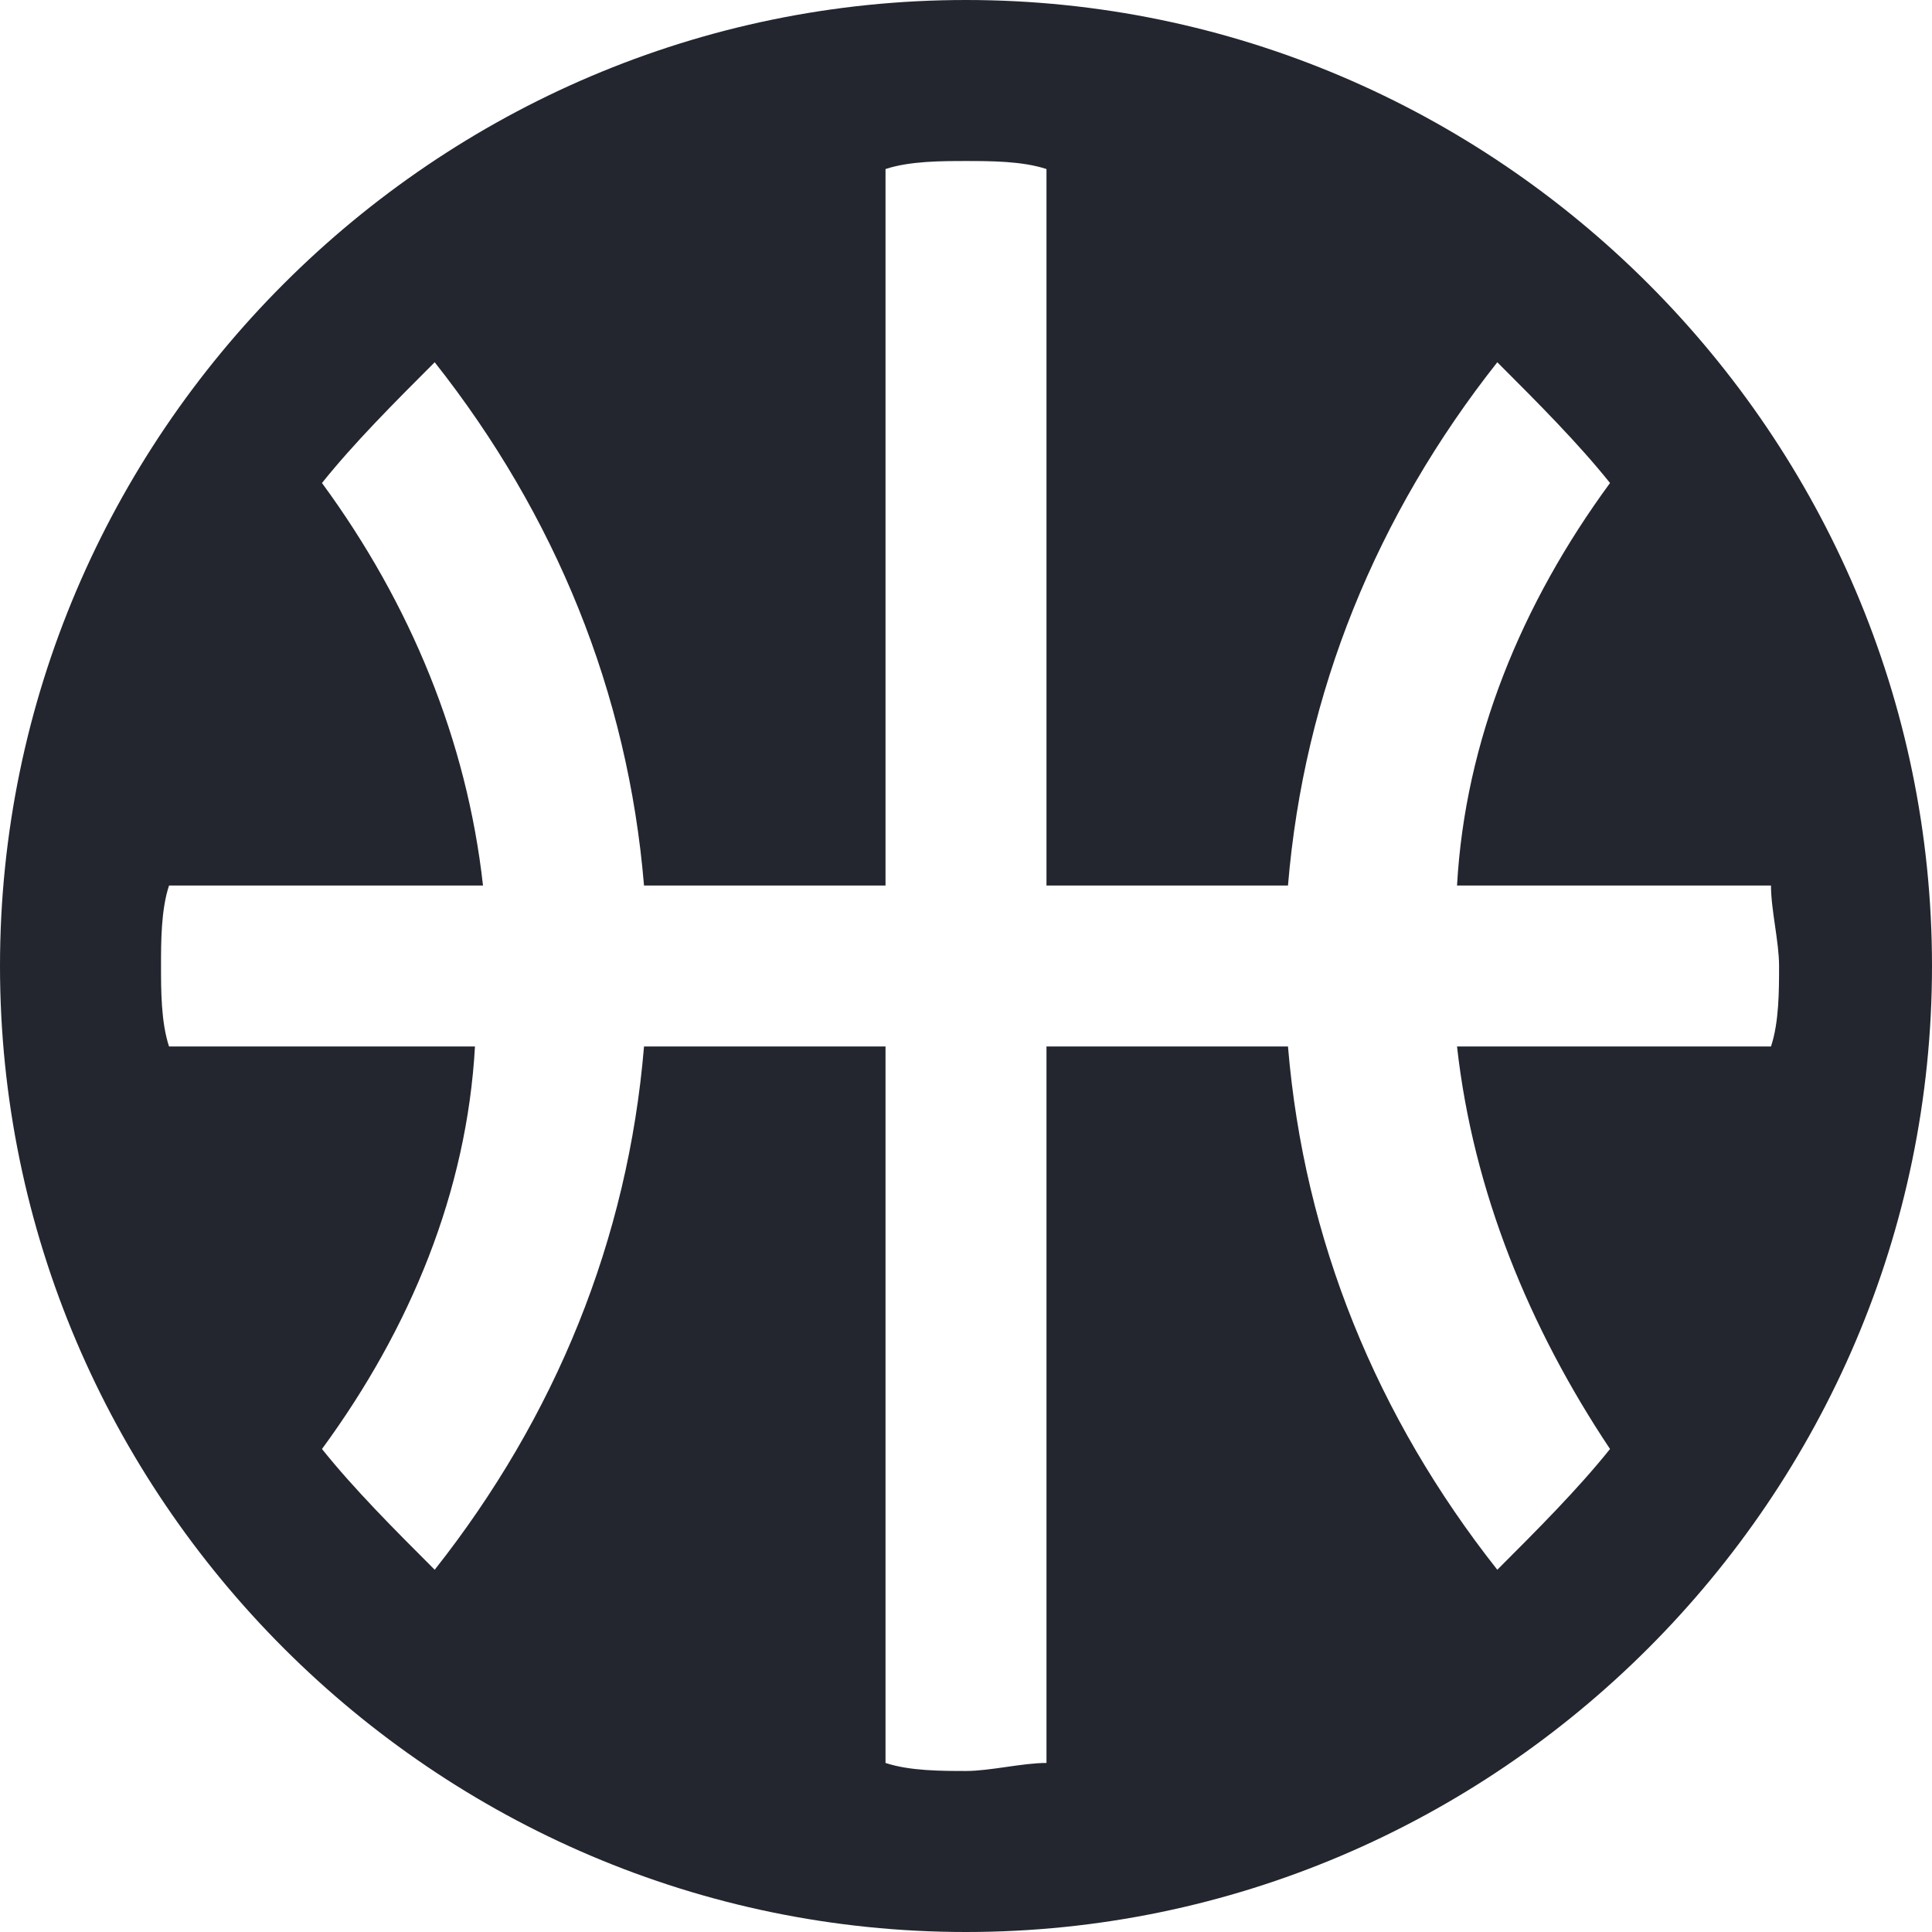
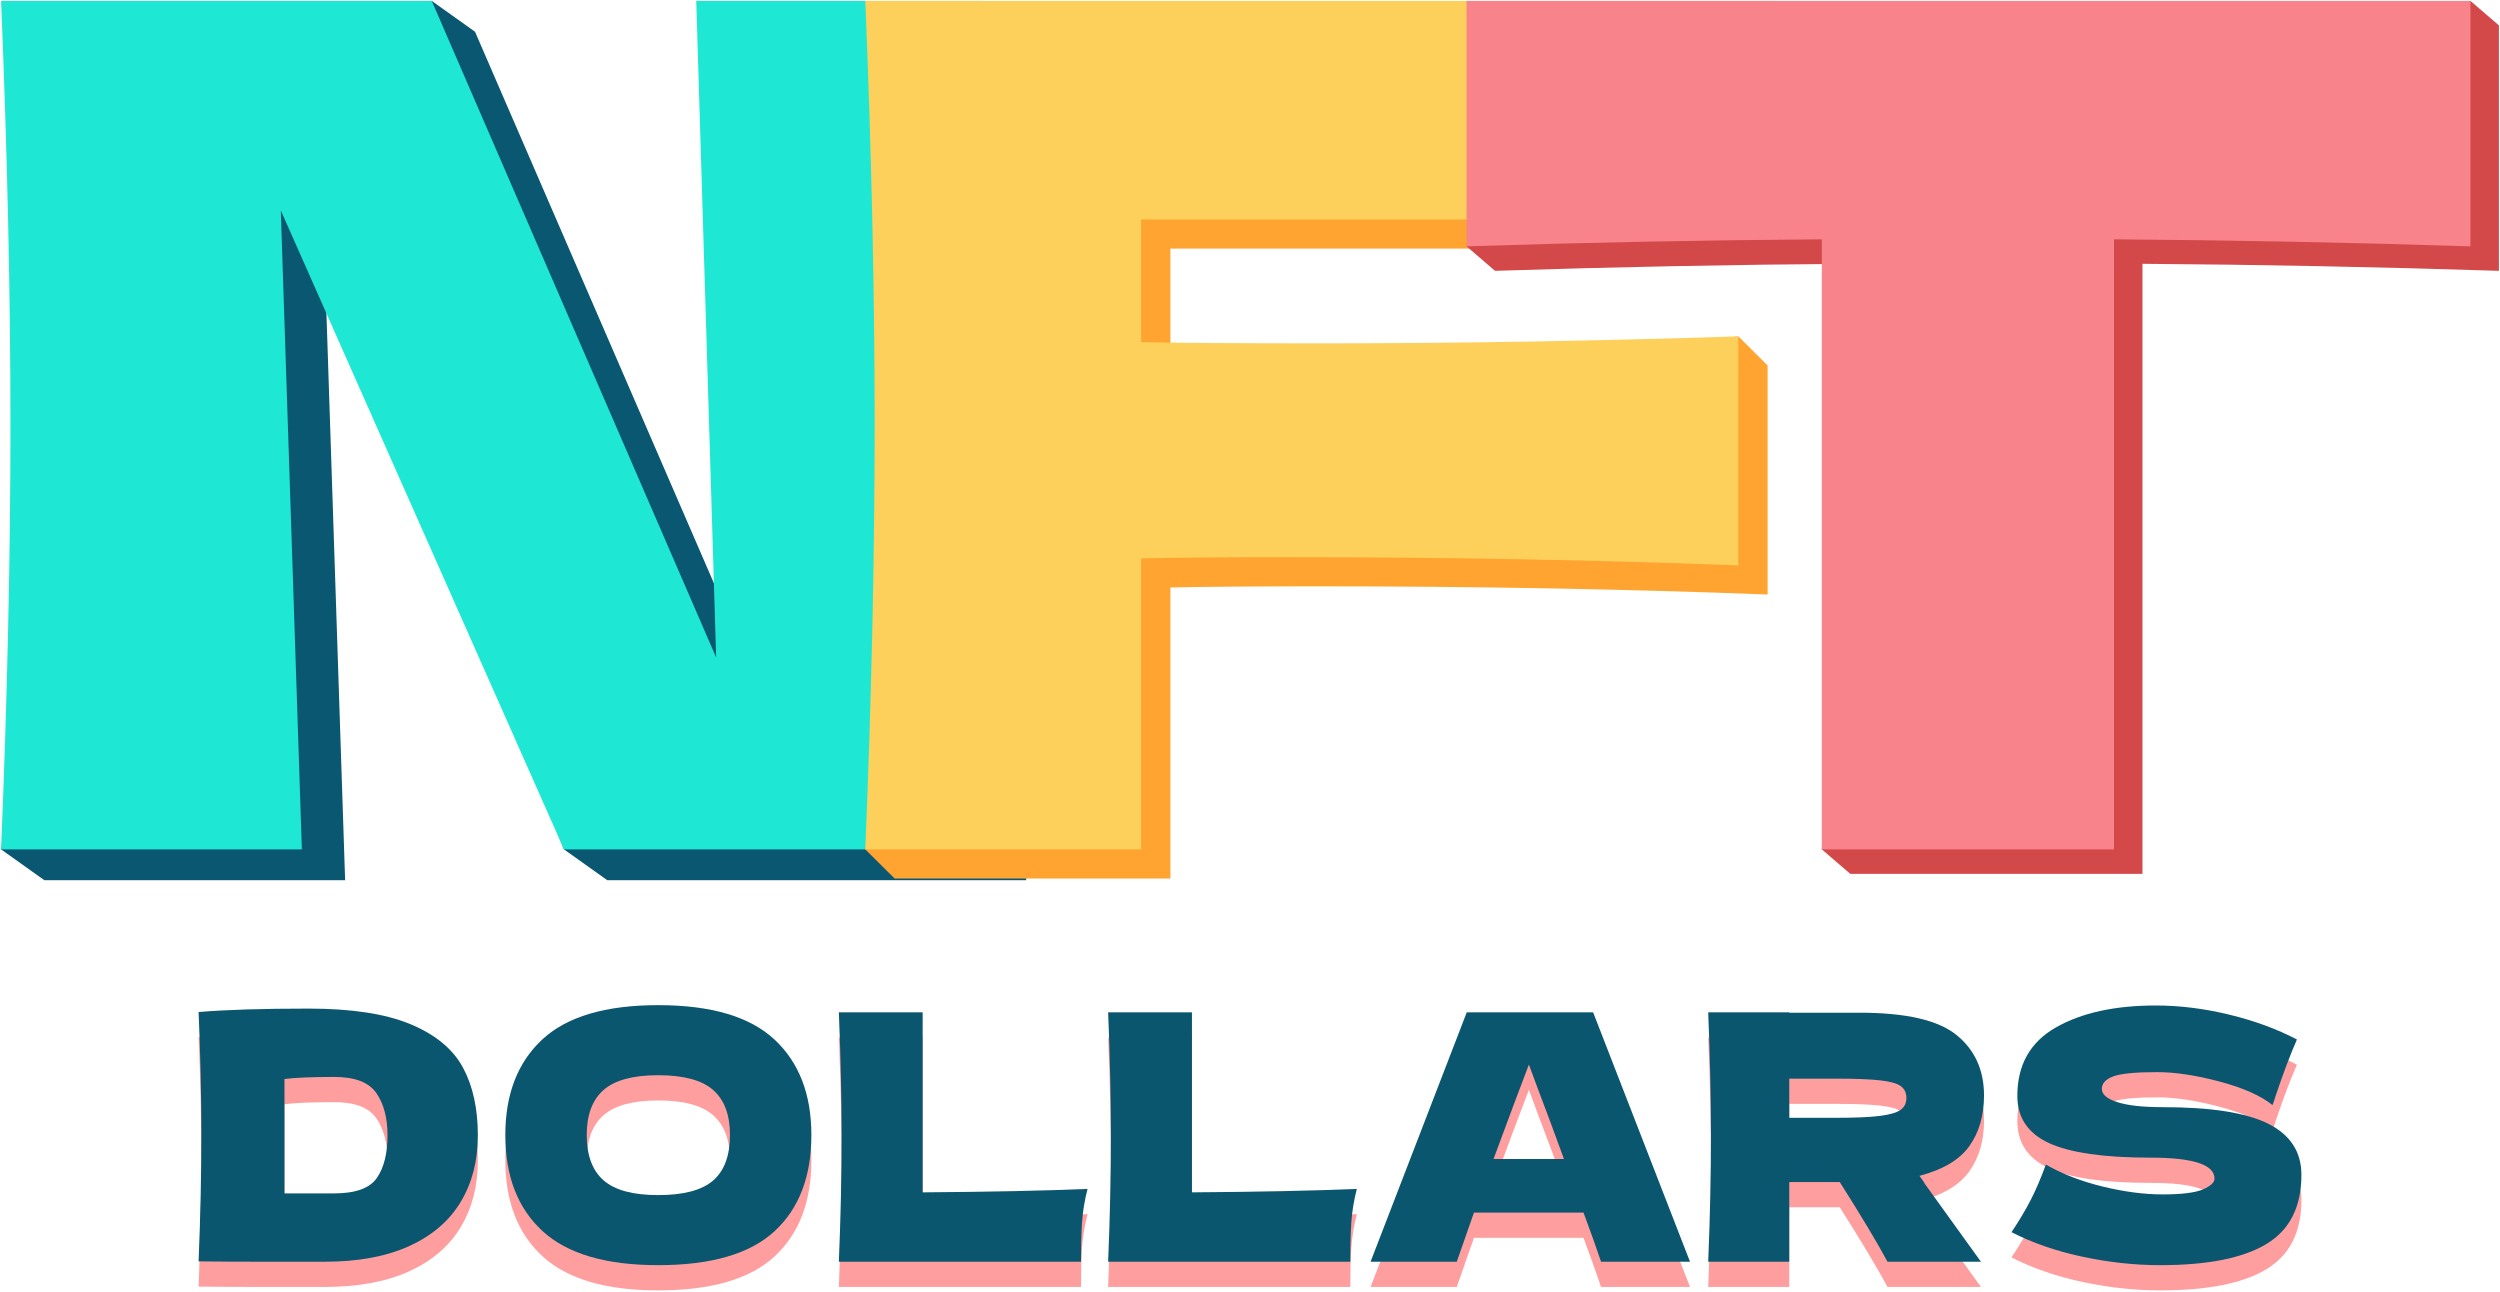
- <svg xmlns="http://www.w3.org/2000/svg" width="32" height="32" viewBox="0 0 32 32" fill="none">
-   <path d="M16 0C7.2 0 0 7.2 0 16C0 24.8 7.2 32 16 32C24.8 32 32 24.8 32 16C32 7.2 24.8 0 16 0ZM24.133 17.333C24.4 19.733 25.333 22 26.667 24C26.133 24.667 25.467 25.333 24.8 26C22.8 23.467 21.6 20.533 21.333 17.333H17.333V29.2C16.933 29.2 16.4 29.333 16 29.333C15.6 29.333 15.067 29.333 14.667 29.2V17.333H10.667C10.4 20.533 9.2 23.467 7.2 26C6.533 25.333 5.867 24.667 5.333 24C6.8 22 7.733 19.733 7.867 17.333H2.8C2.667 16.933 2.667 16.4 2.667 16C2.667 15.6 2.667 15.067 2.8 14.667H8C7.733 12.267 6.8 10 5.333 8C5.867 7.333 6.533 6.667 7.2 6C9.2 8.533 10.4 11.467 10.667 14.667H14.667V2.8C15.067 2.667 15.6 2.667 16 2.667C16.4 2.667 16.933 2.667 17.333 2.8V14.667H21.333C21.6 11.467 22.8 8.533 24.8 6C25.467 6.667 26.133 7.333 26.667 8C25.2 10 24.267 12.267 24.133 14.667H29.333C29.333 15.067 29.467 15.6 29.467 16C29.467 16.4 29.467 16.933 29.333 17.333H24.133Z" fill="#23262F" />
+ <svg xmlns="http://www.w3.org/2000/svg" width="912" height="471" viewBox="0 0 912 471" fill="none">
+   <path d="M374.372 11.578C372.38 59.678 371.383 111.194 371.383 166.125C371.383 221.341 372.38 272.999 374.372 321.1H221.532L205.748 309.857L118.216 87.998L125.9 321.1H16.18L0.396 309.857C0.396 309.857 19.596 210.947 19.596 166.125C19.596 118.31 18.457 66.794 16.18 11.578L157.506 0.335L173.289 11.578L277.032 251.084L269.775 11.578H374.372Z" fill="#0A5771" />
+   <path d="M358.588 0.335C356.596 48.436 355.6 99.952 355.6 154.883C355.6 210.098 356.596 261.757 358.588 309.857H205.748L102.432 76.755L110.117 309.857H0.396C2.673 254.641 3.812 202.983 3.812 154.883C3.812 107.067 2.673 55.551 0.396 0.335H157.506L261.249 239.841L253.991 0.335H358.588Z" fill="#1EE7D4" />
+   <path d="M658.896 90.681H426.968V135.446C441.463 135.731 463.206 135.873 492.198 135.873C539.288 135.873 634.135 122.694 634.135 122.694L644.827 133.315V216.877C593.098 214.888 538.526 213.893 481.113 213.893C457.238 213.893 439.19 214.035 426.968 214.319V320.478H326.352L315.66 309.857C315.66 309.857 329.762 210.654 329.762 165.716C329.762 117.682 328.626 66.095 326.352 10.956H658.896V90.681Z" fill="#FFA430" />
+   <path d="M648.204 80.06H416.276V124.826C430.771 125.11 452.514 125.252 481.506 125.252C531.529 125.252 582.406 124.4 634.135 122.694V206.257C582.406 204.267 527.834 203.272 470.421 203.272C446.546 203.272 428.497 203.414 416.276 203.699V309.857H315.66C317.934 254.717 319.07 203.13 319.07 155.096C319.07 107.062 317.934 55.475 315.66 0.335H648.204V80.06Z" fill="#FDD05B" />
+   <path d="M911.604 98.796C866.98 97.375 823.636 96.522 781.571 96.238V318.787H674.986L664.602 309.857L674.986 96.238C632.636 96.522 589.434 97.375 545.379 98.796L534.995 89.866L545.379 9.265L901.22 0.335L911.604 9.265V98.796Z" fill="#D34949" />
+   <path d="M901.22 89.866C856.597 88.445 813.252 87.592 771.187 87.308V309.857H664.602V87.308C622.252 87.592 579.05 88.445 534.995 89.866V0.335H901.22V89.866Z" fill="#F8838B" />
+   <path d="M112.545 377.132C128.25 377.132 140.655 379.032 149.76 382.833C158.866 386.634 165.235 391.897 168.869 398.621C172.503 405.346 174.32 413.595 174.32 423.369C174.32 432.641 172.231 440.744 168.054 447.677C163.878 454.611 157.612 459.978 149.259 463.779C140.906 467.58 130.631 469.48 118.434 469.48H95.755C88.07 469.48 80.301 469.438 72.448 469.355C73.117 452.898 73.451 437.57 73.451 423.369C73.451 409 73.117 394.006 72.448 378.385C82.389 377.55 95.755 377.132 112.545 377.132ZM121.943 444.545C129.712 444.545 134.891 442.665 137.48 438.906C140.07 435.147 141.365 429.968 141.365 423.369C141.365 417.02 140.008 411.882 137.292 407.956C134.578 404.03 129.461 402.067 121.943 402.067C113.84 402.067 107.784 402.318 103.774 402.819V444.545H121.943Z" fill="#FF9E9F" />
+   <path d="M240.104 470.732C220.974 470.732 206.898 466.576 197.876 458.264C188.855 449.952 184.344 438.278 184.344 423.242C184.344 408.373 188.834 396.762 197.814 388.408C206.794 380.054 220.89 375.878 240.104 375.878C259.4 375.878 273.538 380.054 282.518 388.408C291.498 396.762 295.988 408.373 295.988 423.242C295.988 438.362 291.519 450.057 282.581 458.327C273.643 466.597 259.484 470.732 240.104 470.732ZM240.104 445.17C249.376 445.17 256.059 443.395 260.152 439.845C264.245 436.294 266.292 430.76 266.292 423.242C266.292 415.891 264.245 410.42 260.152 406.828C256.059 403.236 249.376 401.44 240.104 401.44C230.914 401.44 224.274 403.236 220.18 406.828C216.087 410.42 214.04 415.891 214.04 423.242C214.04 430.677 216.087 436.19 220.18 439.782C224.274 443.374 230.914 445.17 240.104 445.17Z" fill="#FF9E9F" />
+   <path d="M336.586 444.168C360.812 444.001 380.86 443.583 396.732 442.915C395.646 447.175 394.978 451.268 394.727 455.195C394.476 459.121 394.351 463.882 394.351 469.479H306.013C306.681 453.273 307.015 438.112 307.015 423.994C307.015 409.877 306.681 394.715 306.013 378.51H336.586V444.168Z" fill="#FF9E9F" />
+   <path d="M434.824 444.168C459.049 444.001 479.098 443.583 494.969 442.915C493.883 447.175 493.215 451.268 492.964 455.195C492.714 459.121 492.588 463.882 492.588 469.479H404.25C404.918 453.273 405.252 438.112 405.252 423.994C405.252 409.877 404.918 394.715 404.25 378.51H434.824V444.168Z" fill="#FF9E9F" />
+   <path d="M584.06 469.476C582.473 464.714 580.343 458.742 577.67 451.558H537.698L531.433 469.476H499.982L535.067 378.506H581.178L616.514 469.476H584.06ZM570.528 432.01C567.353 423.239 564.095 414.468 560.754 405.697L557.746 397.552C554.823 405.154 550.521 416.64 544.84 432.01H570.528Z" fill="#FF9E9F" />
+   <path d="M723.772 408.832C723.772 416.1 721.997 422.239 718.446 427.252C714.896 432.264 708.819 435.897 700.215 438.153C701.217 439.489 701.928 440.534 702.345 441.285L722.644 469.478H688.562C684.886 462.628 679.08 452.938 671.145 440.408H652.725V469.478H623.154C623.822 453.272 624.156 438.111 624.156 423.994C624.156 409.876 623.822 394.714 623.154 378.509H652.725V378.634H678.412C695.286 378.634 707.065 381.349 713.748 386.779C720.43 392.208 723.772 399.56 723.772 408.832ZM652.725 402.692V416.976H669.641C676.742 416.976 682.109 416.747 685.742 416.288C689.376 415.828 691.903 415.097 693.323 414.095C694.744 413.092 695.454 411.63 695.454 409.709C695.454 407.871 694.785 406.451 693.449 405.449C692.112 404.446 689.606 403.736 685.93 403.318C682.255 402.901 676.825 402.692 669.641 402.692H652.725Z" fill="#FF9E9F" />
+   <path d="M733.796 458.704C736.636 454.444 738.996 450.476 740.876 446.8C742.755 443.125 744.572 438.864 746.326 434.019C752.257 437.444 759.149 440.118 767.001 442.039C774.854 443.96 782.163 444.921 788.929 444.921C795.863 444.921 800.75 444.315 803.59 443.104C806.43 441.892 807.85 440.577 807.85 439.157C807.85 434.061 800.081 431.513 784.544 431.513C767.502 431.513 755.139 429.738 747.454 426.188C739.769 422.638 735.926 416.895 735.926 408.959C735.926 397.682 740.604 389.37 749.96 384.024C759.316 378.677 771.47 376.004 786.423 376.004C795.111 376.004 804.028 377.111 813.175 379.325C822.322 381.538 830.572 384.566 837.923 388.409C835.5 393.922 832.952 400.647 830.279 408.583C829.778 410.254 829.36 411.507 829.026 412.342C824.766 408.917 818.334 406.056 809.73 403.759C801.125 401.462 793.524 400.313 786.924 400.313C778.988 400.313 773.642 400.835 770.886 401.879C768.129 402.923 766.751 404.448 766.751 406.453C766.751 408.458 768.651 410.066 772.452 411.277C776.253 412.488 781.745 413.094 788.929 413.094C806.639 413.094 819.503 415.12 827.522 419.171C835.542 423.222 839.552 429.425 839.552 437.778C839.552 449.473 835.291 457.89 826.771 463.027C818.25 468.164 805.344 470.733 788.052 470.733C778.78 470.733 769.34 469.71 759.734 467.663C750.127 465.616 741.481 462.63 733.796 458.704Z" fill="#FF9E9F" />
+   <path d="M112.545 367.932C128.25 367.932 140.655 369.832 149.76 373.633C158.866 377.434 165.235 382.697 168.869 389.421C172.503 396.146 174.32 404.395 174.32 414.169C174.32 423.441 172.231 431.544 168.054 438.477C163.878 445.411 157.612 450.778 149.259 454.579C140.906 458.38 130.631 460.28 118.434 460.28H95.755C88.07 460.28 80.301 460.238 72.448 460.155C73.117 443.698 73.451 428.37 73.451 414.169C73.451 399.8 73.117 384.806 72.448 369.185C82.389 368.35 95.755 367.932 112.545 367.932ZM121.943 435.345C129.712 435.345 134.891 433.465 137.48 429.706C140.07 425.947 141.365 420.768 141.365 414.169C141.365 407.82 140.008 402.682 137.292 398.756C134.578 394.83 129.461 392.867 121.943 392.867C113.84 392.867 107.784 393.118 103.774 393.619V435.345H121.943Z" fill="#0B566F" />
+   <path d="M240.104 461.532C220.974 461.532 206.898 457.376 197.876 449.064C188.855 440.752 184.344 429.078 184.344 414.042C184.344 399.173 188.834 387.562 197.814 379.208C206.794 370.854 220.89 366.678 240.104 366.678C259.4 366.678 273.538 370.854 282.518 379.208C291.498 387.562 295.988 399.173 295.988 414.042C295.988 429.162 291.519 440.857 282.581 449.127C273.643 457.397 259.484 461.532 240.104 461.532ZM240.104 435.97C249.376 435.97 256.059 434.195 260.152 430.645C264.245 427.094 266.292 421.56 266.292 414.042C266.292 406.691 264.245 401.22 260.152 397.628C256.059 394.036 249.376 392.24 240.104 392.24C230.914 392.24 224.274 394.036 220.18 397.628C216.087 401.22 214.04 406.691 214.04 414.042C214.04 421.477 216.087 426.99 220.18 430.582C224.274 434.174 230.914 435.97 240.104 435.97Z" fill="#0B566F" />
+   <path d="M336.586 434.968C360.812 434.801 380.86 434.383 396.732 433.715C395.646 437.975 394.978 442.068 394.727 445.995C394.476 449.921 394.351 454.682 394.351 460.279H306.013C306.681 444.073 307.015 428.912 307.015 414.794C307.015 400.677 306.681 385.515 306.013 369.31H336.586V434.968Z" fill="#0B566F" />
+   <path d="M434.824 434.968C459.049 434.801 479.098 434.383 494.969 433.715C493.883 437.975 493.215 442.068 492.964 445.995C492.714 449.921 492.588 454.682 492.588 460.279H404.25C404.918 444.073 405.252 428.912 405.252 414.794C405.252 400.677 404.918 385.515 404.25 369.31H434.824V434.968Z" fill="#0B566F" />
+   <path d="M584.06 460.276C582.473 455.514 580.343 449.542 577.67 442.358H537.698L531.433 460.276H499.982L535.067 369.306H581.178L616.514 460.276H584.06ZM570.528 422.81C567.353 414.039 564.095 405.268 560.754 396.497L557.746 388.352C554.823 395.954 550.521 407.44 544.84 422.81H570.528Z" fill="#0B566F" />
+   <path d="M723.772 399.632C723.772 406.9 721.997 413.039 718.446 418.052C714.896 423.064 708.819 426.697 700.215 428.953C701.217 430.289 701.928 431.334 702.345 432.085L722.644 460.278H688.562C684.886 453.428 679.08 443.738 671.145 431.208H652.725V460.278H623.154C623.822 444.072 624.156 428.911 624.156 414.794C624.156 400.676 623.822 385.514 623.154 369.309H652.725V369.434H678.412C695.286 369.434 707.065 372.149 713.748 377.579C720.43 383.008 723.772 390.36 723.772 399.632ZM652.725 393.492V407.776H669.641C676.742 407.776 682.109 407.547 685.742 407.088C689.376 406.628 691.903 405.897 693.323 404.895C694.744 403.892 695.454 402.43 695.454 400.509C695.454 398.671 694.785 397.251 693.449 396.249C692.112 395.246 689.606 394.536 685.93 394.118C682.255 393.701 676.825 393.492 669.641 393.492H652.725Z" fill="#0B566F" />
+   <path d="M733.796 449.504C736.636 445.244 738.996 441.276 740.876 437.6C742.755 433.925 744.572 429.664 746.326 424.819C752.257 428.244 759.149 430.918 767.001 432.839C774.854 434.76 782.163 435.721 788.929 435.721C795.863 435.721 800.75 435.115 803.59 433.904C806.43 432.692 807.85 431.377 807.85 429.957C807.85 424.861 800.081 422.313 784.544 422.313C767.502 422.313 755.139 420.538 747.454 416.988C739.769 413.438 735.926 407.695 735.926 399.759C735.926 388.482 740.604 380.17 749.96 374.824C759.316 369.477 771.47 366.804 786.423 366.804C795.111 366.804 804.028 367.911 813.175 370.125C822.322 372.338 830.572 375.366 837.923 379.209C835.5 384.722 832.952 391.447 830.279 399.383C829.778 401.054 829.36 402.307 829.026 403.142C824.766 399.717 818.334 396.856 809.73 394.559C801.125 392.262 793.524 391.113 786.924 391.113C778.988 391.113 773.642 391.635 770.886 392.679C768.129 393.723 766.751 395.248 766.751 397.253C766.751 399.258 768.651 400.866 772.452 402.077C776.253 403.288 781.745 403.894 788.929 403.894C806.639 403.894 819.503 405.92 827.522 409.971C835.542 414.022 839.552 420.225 839.552 428.578C839.552 440.273 835.291 448.69 826.771 453.827C818.25 458.964 805.344 461.533 788.052 461.533C778.78 461.533 769.34 460.51 759.734 458.463C750.127 456.416 741.481 453.43 733.796 449.504Z" fill="#0B566F" />
</svg>
